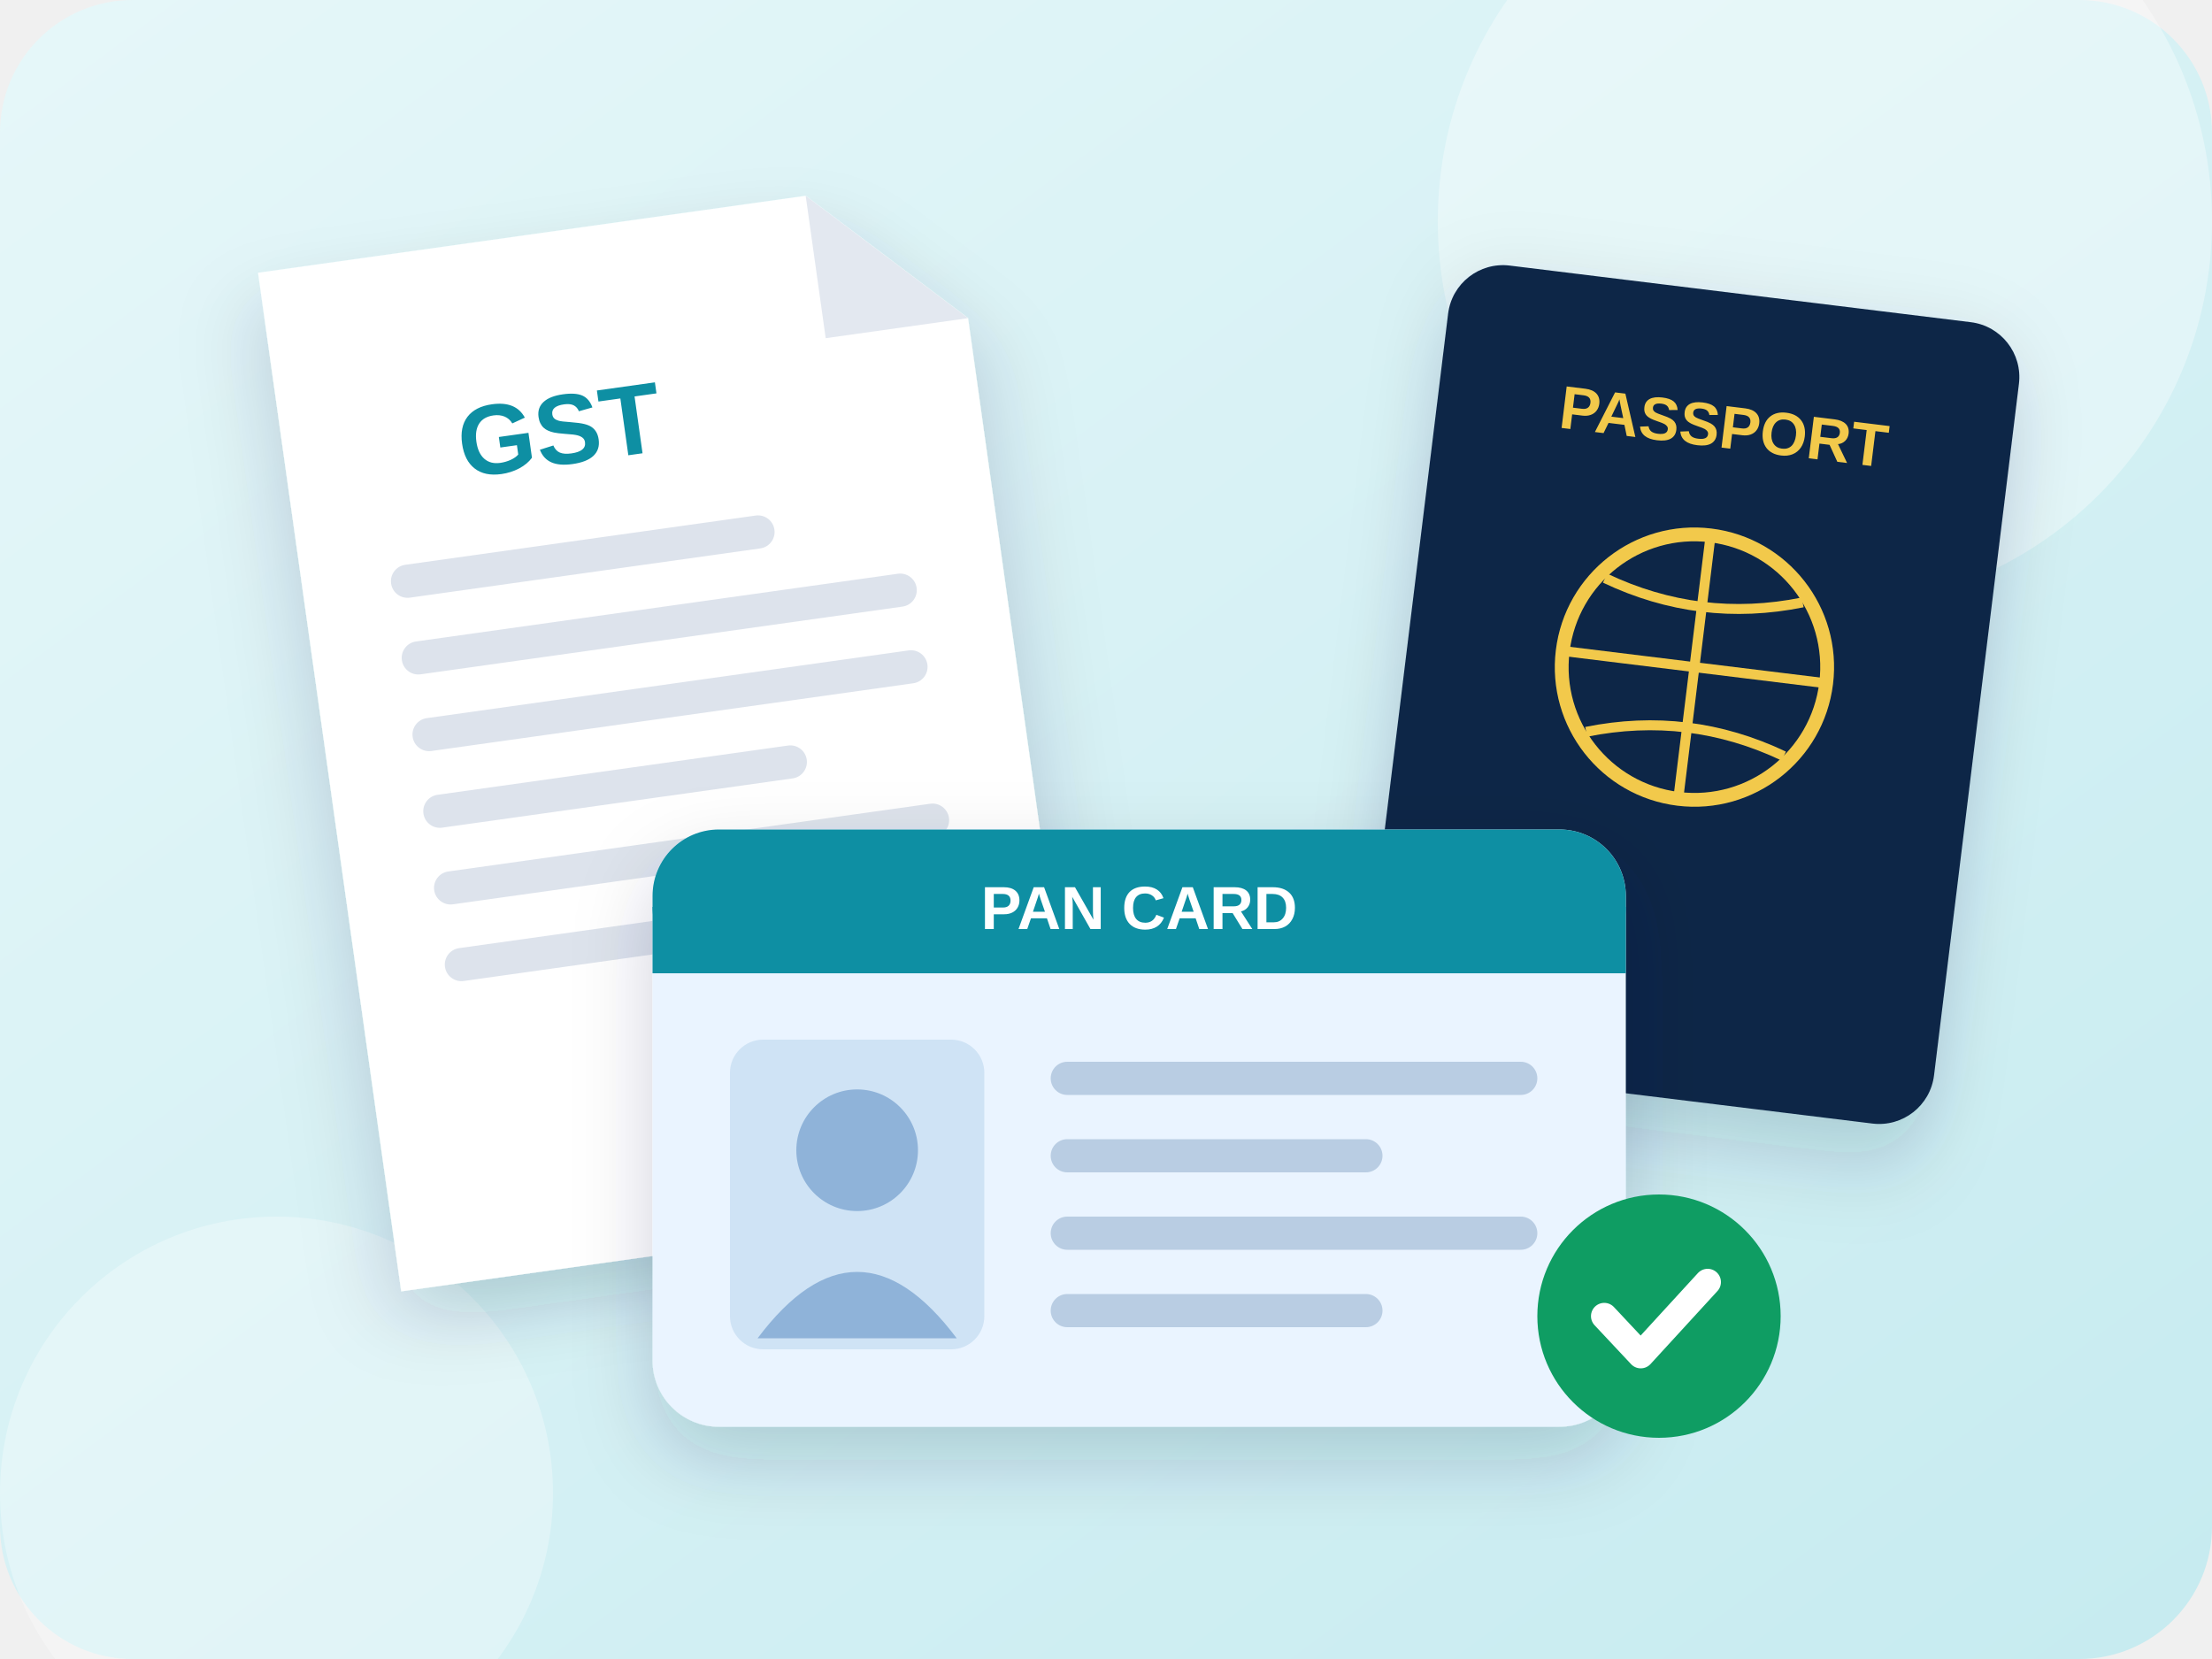
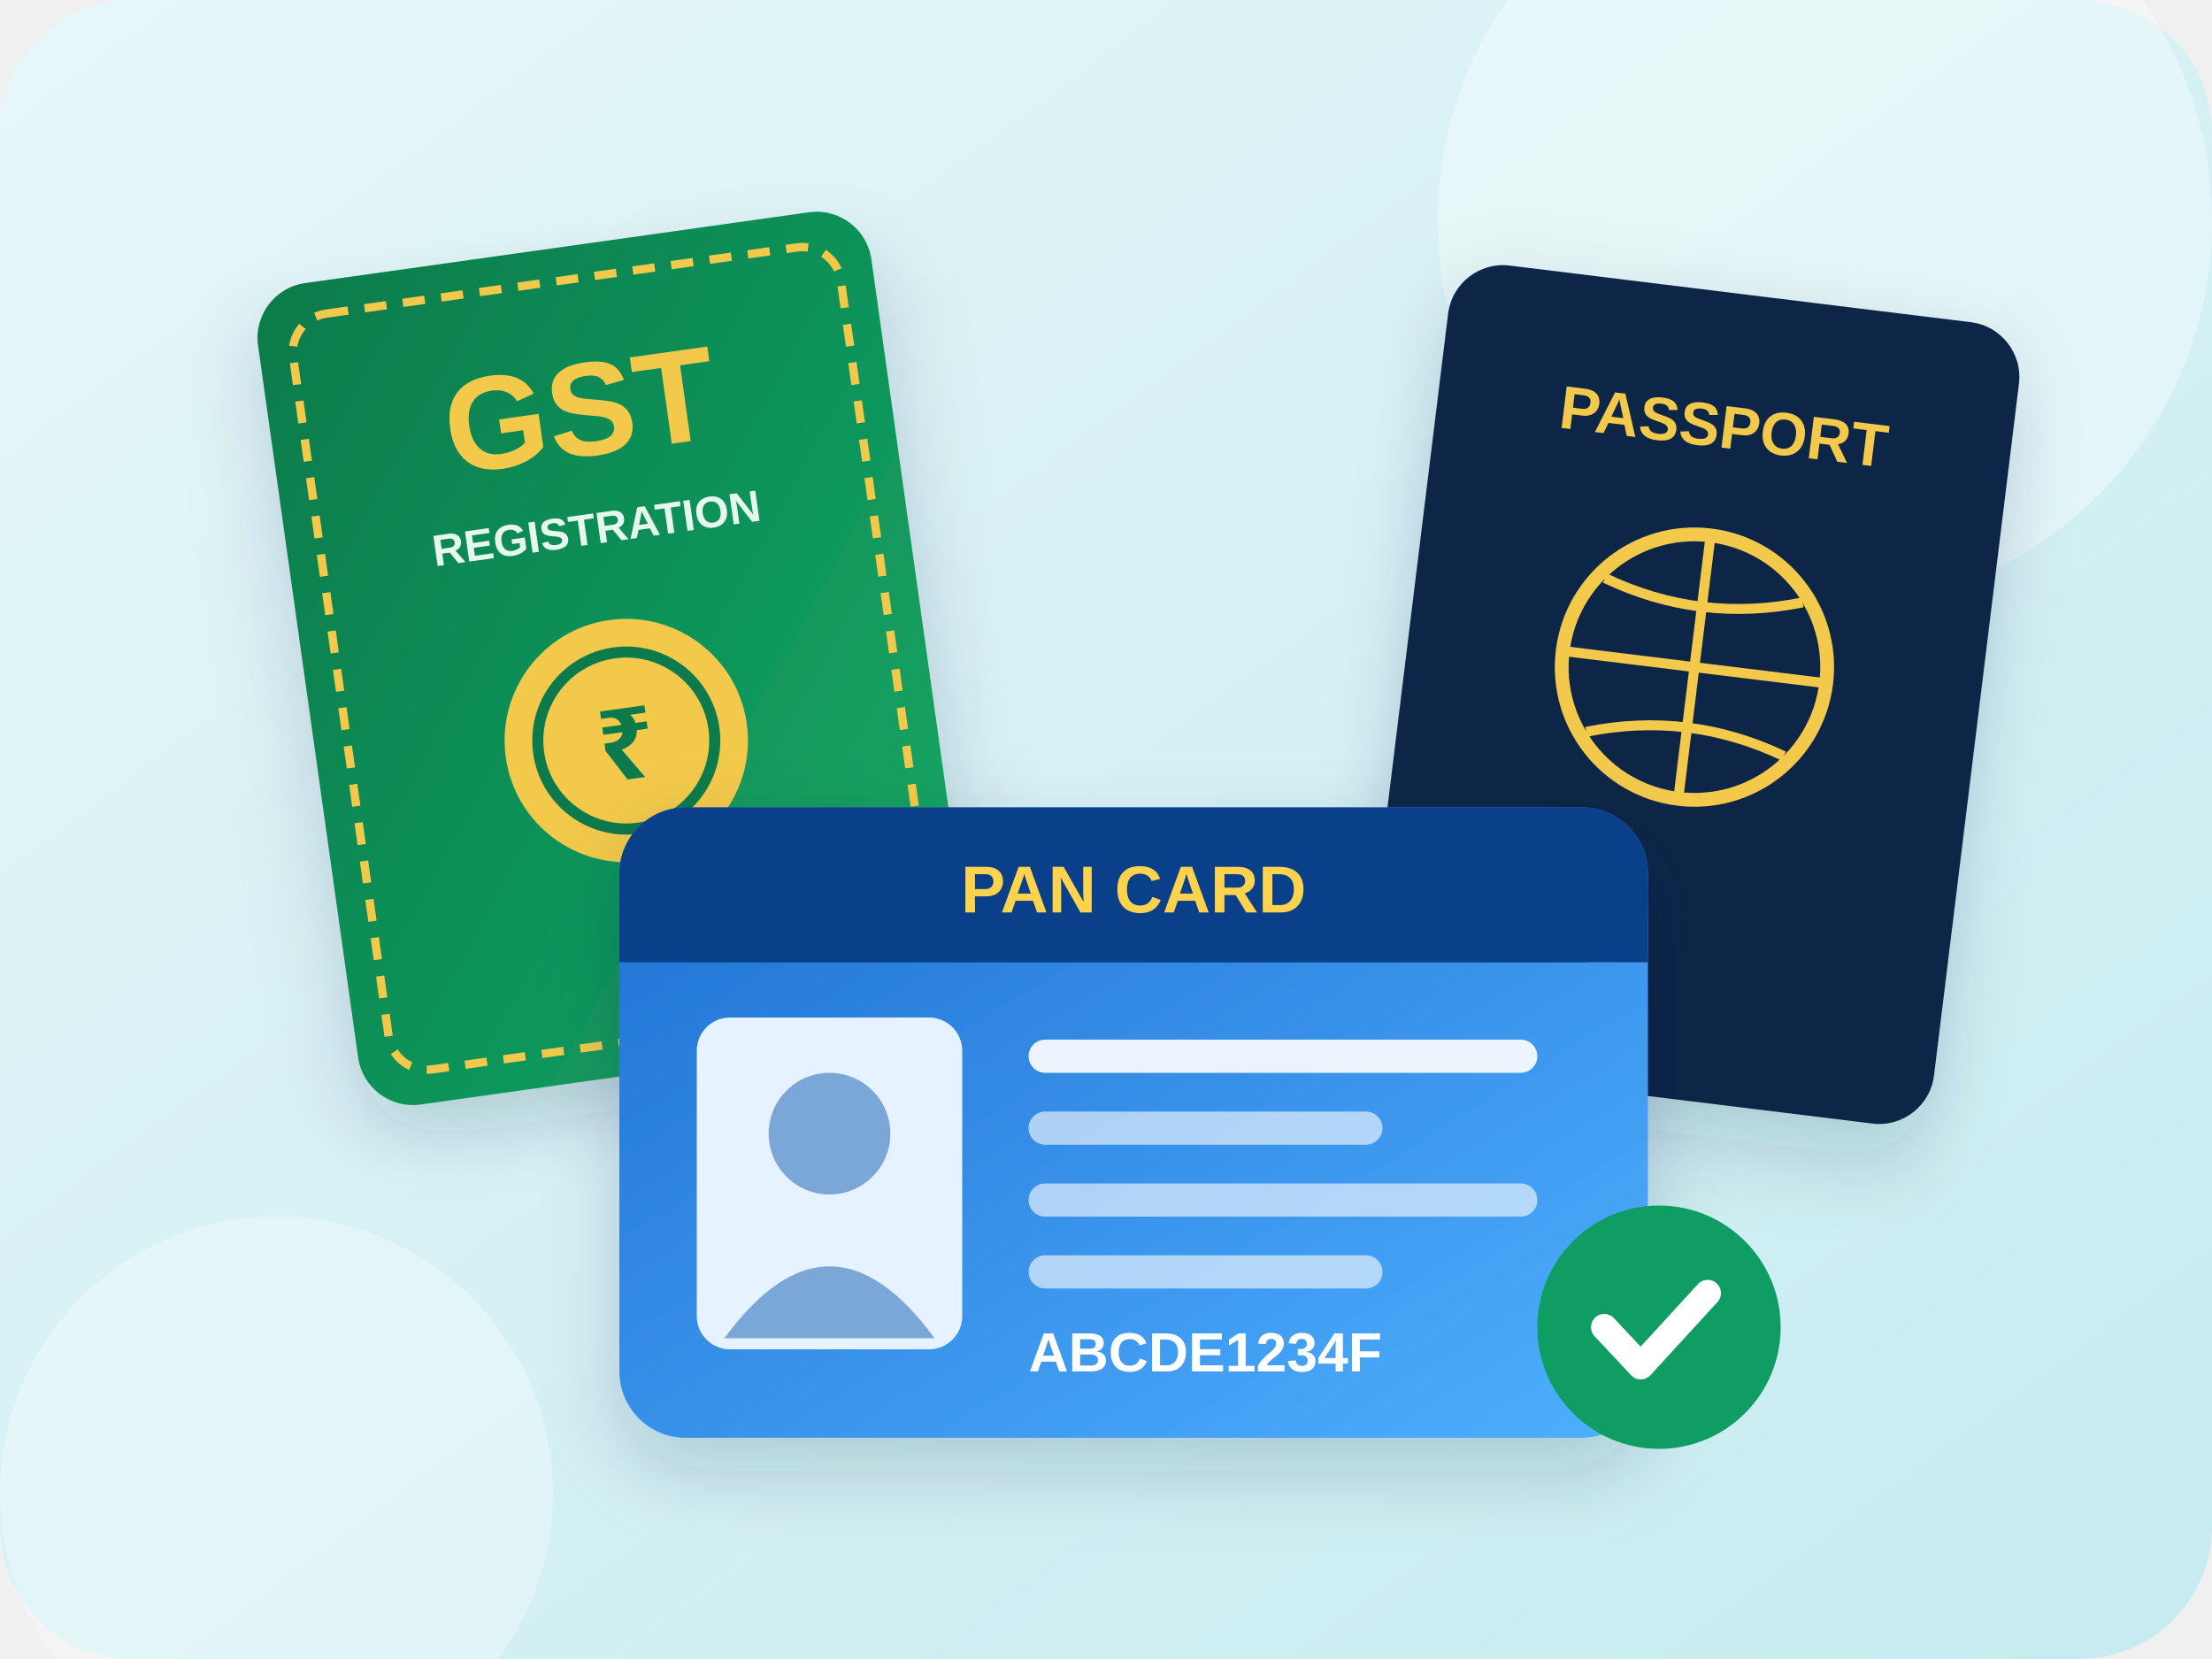
<svg xmlns="http://www.w3.org/2000/svg" viewBox="0 0 400 300" role="img" aria-label="PAN card, passport and GST documents for E-Seva services">
  <defs>
    <linearGradient id="ge" x1="0" y1="0" x2="1" y2="1">
      <stop offset="0" stop-color="#e6f7f9" />
      <stop offset="1" stop-color="#c6ebf0" />
    </linearGradient>
    <filter id="sh" x="-20%" y="-20%" width="140%" height="140%">
      <feDropShadow dx="0" dy="6" stdDeviation="7" flood-color="#0a2547" flood-opacity="0.18" />
    </filter>
  </defs>
  <rect width="400" height="300" rx="24" fill="url(#ge)" />
  <circle cx="330" cy="40" r="70" fill="#fff" opacity="0.35" />
  <circle cx="50" cy="270" r="50" fill="#fff" opacity="0.3" />
-   <g filter="url(#sh)" transform="rotate(-8 120 140)">
-     <path d="M60 40 h100 l26 26 v160 h-126z" fill="#fff" />
-     <path d="M160 40 v26 h26" fill="#e3e8f0" />
-   </g>
-   <g transform="rotate(-8 120 140)">
-     <text x="110" y="82" text-anchor="middle" font-family="Poppins,Arial,sans-serif" font-size="18" font-weight="800" fill="#0e8fa3">GST</text>
-     <rect x="76" y="96" width="70" height="6" rx="3" fill="#dde3ec" />
-     <rect x="76" y="110" width="94" height="6" rx="3" fill="#dde3ec" />
-     <rect x="76" y="124" width="94" height="6" rx="3" fill="#dde3ec" />
-     <rect x="76" y="138" width="70" height="6" rx="3" fill="#dde3ec" />
-     <rect x="76" y="152" width="94" height="6" rx="3" fill="#dde3ec" />
-     <rect x="76" y="166" width="94" height="6" rx="3" fill="#dde3ec" />
+   <defs>
+     <linearGradient id="panbg" x1="0" y1="0" x2="1" y2="1">
+       <stop offset="0" stop-color="#1f6fd1" />
+       <stop offset="1" stop-color="#4fb0ff" />
+     </linearGradient>
+     <linearGradient id="gstbg" x1="0" y1="0" x2="1" y2="1">
+       <stop offset="0" stop-color="#0b7a4b" />
+       <stop offset="1" stop-color="#15a866" />
+     </linearGradient>
+   </defs>
+   <g filter="url(#sh)" transform="rotate(-8 112 125)">
+     <rect x="56" y="44" width="112" height="150" rx="10" fill="url(#gstbg)" />
+     <rect x="62" y="50" width="100" height="138" rx="7" fill="none" stroke="#f2c94c" stroke-width="1.5" stroke-dasharray="4 3" />
+     <text x="112" y="82" text-anchor="middle" font-family="Poppins,Arial,sans-serif" font-size="24" font-weight="800" fill="#f2c94c">GST</text>
+     <text x="112" y="98" text-anchor="middle" font-family="Poppins,Arial,sans-serif" font-size="8" font-weight="700" fill="#e6f7ee">REGISTRATION</text>
+     <circle cx="112" cy="134" r="22" fill="#f2c94c" />
+     <circle cx="112" cy="134" r="16" fill="none" stroke="#0b7a4b" stroke-width="2" />
+     <text x="112" y="141" text-anchor="middle" font-family="Poppins,Arial,sans-serif" font-size="18" font-weight="800" fill="#0b7a4b">₹</text>
  </g>
  <g filter="url(#sh)" transform="rotate(7 300 140)">
    <rect x="252" y="52" width="104" height="146" rx="10" fill="#0a2547" />
    <circle cx="304" cy="120" r="24" fill="none" stroke="#f2c94c" stroke-width="2.5" />
    <path d="M280 120 h48 M304 96 v48 M286 106 q18 6 36 0 M286 134 q18 -6 36 0" fill="none" stroke="#f2c94c" stroke-width="1.8" />
    <text x="304" y="80" text-anchor="middle" font-family="Poppins,Arial,sans-serif" font-size="11" font-weight="800" fill="#f2c94c">PASSPORT</text>
  </g>
  <g filter="url(#sh)">
-     <rect x="118" y="150" width="176" height="108" rx="12" fill="#eaf4ff" />
+     <rect x="112" y="146" width="186" height="114" rx="12" fill="url(#panbg)" />
  </g>
-   <rect x="118" y="150" width="176" height="26" rx="12" fill="#0e8fa3" />
-   <rect x="118" y="164" width="176" height="12" fill="#0e8fa3" />
-   <text x="206" y="168" text-anchor="middle" font-family="Poppins,Arial,sans-serif" font-size="11" font-weight="800" fill="#fff">PAN CARD</text>
-   <rect x="132" y="188" width="46" height="56" rx="6" fill="#cfe3f5" />
-   <circle cx="155" cy="208" r="11" fill="#8fb3d9" />
-   <path d="M137 242 q18 -24 36 0" fill="#8fb3d9" />
-   <rect x="190" y="192" width="88" height="6" rx="3" fill="#b9cde3" />
-   <rect x="190" y="206" width="60" height="6" rx="3" fill="#b9cde3" />
-   <rect x="190" y="220" width="88" height="6" rx="3" fill="#b9cde3" />
-   <rect x="190" y="234" width="60" height="6" rx="3" fill="#b9cde3" />
-   <circle cx="300" cy="238" r="22" fill="#0f9d63" />
-   <path d="M290.1,238 l6.6,7.04 l12.1,-13.2" fill="none" stroke="#fff" stroke-width="4.8" stroke-linecap="round" stroke-linejoin="round" />
+   <rect x="112" y="146" width="186" height="28" rx="12" fill="#0a3f8a" />
+   <rect x="112" y="160" width="186" height="14" fill="#0a3f8a" />
+   <text x="205" y="165" text-anchor="middle" font-family="Poppins,Arial,sans-serif" font-size="12" font-weight="800" fill="#ffd34d">PAN CARD</text>
+   <rect x="126" y="184" width="48" height="60" rx="6" fill="#e6f2ff" />
+   <circle cx="150" cy="205" r="11" fill="#7aa7d8" />
+   <path d="M131 242 q19 -26 38 0" fill="#7aa7d8" />
+   <rect x="186" y="188" width="92" height="6" rx="3" fill="#fff" opacity="0.9" />
+   <rect x="186" y="201" width="64" height="6" rx="3" fill="#fff" opacity="0.6" />
+   <rect x="186" y="214" width="92" height="6" rx="3" fill="#fff" opacity="0.6" />
+   <rect x="186" y="227" width="64" height="6" rx="3" fill="#fff" opacity="0.6" />
+   <text x="186" y="248" text-anchor="start" font-family="Poppins,Arial,sans-serif" font-size="10" font-weight="800" fill="#fff">ABCDE1234F</text>
+   <circle cx="300" cy="240" r="22" fill="#0f9d63" />
+   <path d="M290.1,240 l6.6,7.04 l12.1,-13.2" fill="none" stroke="#fff" stroke-width="4.8" stroke-linecap="round" stroke-linejoin="round" />
</svg>
